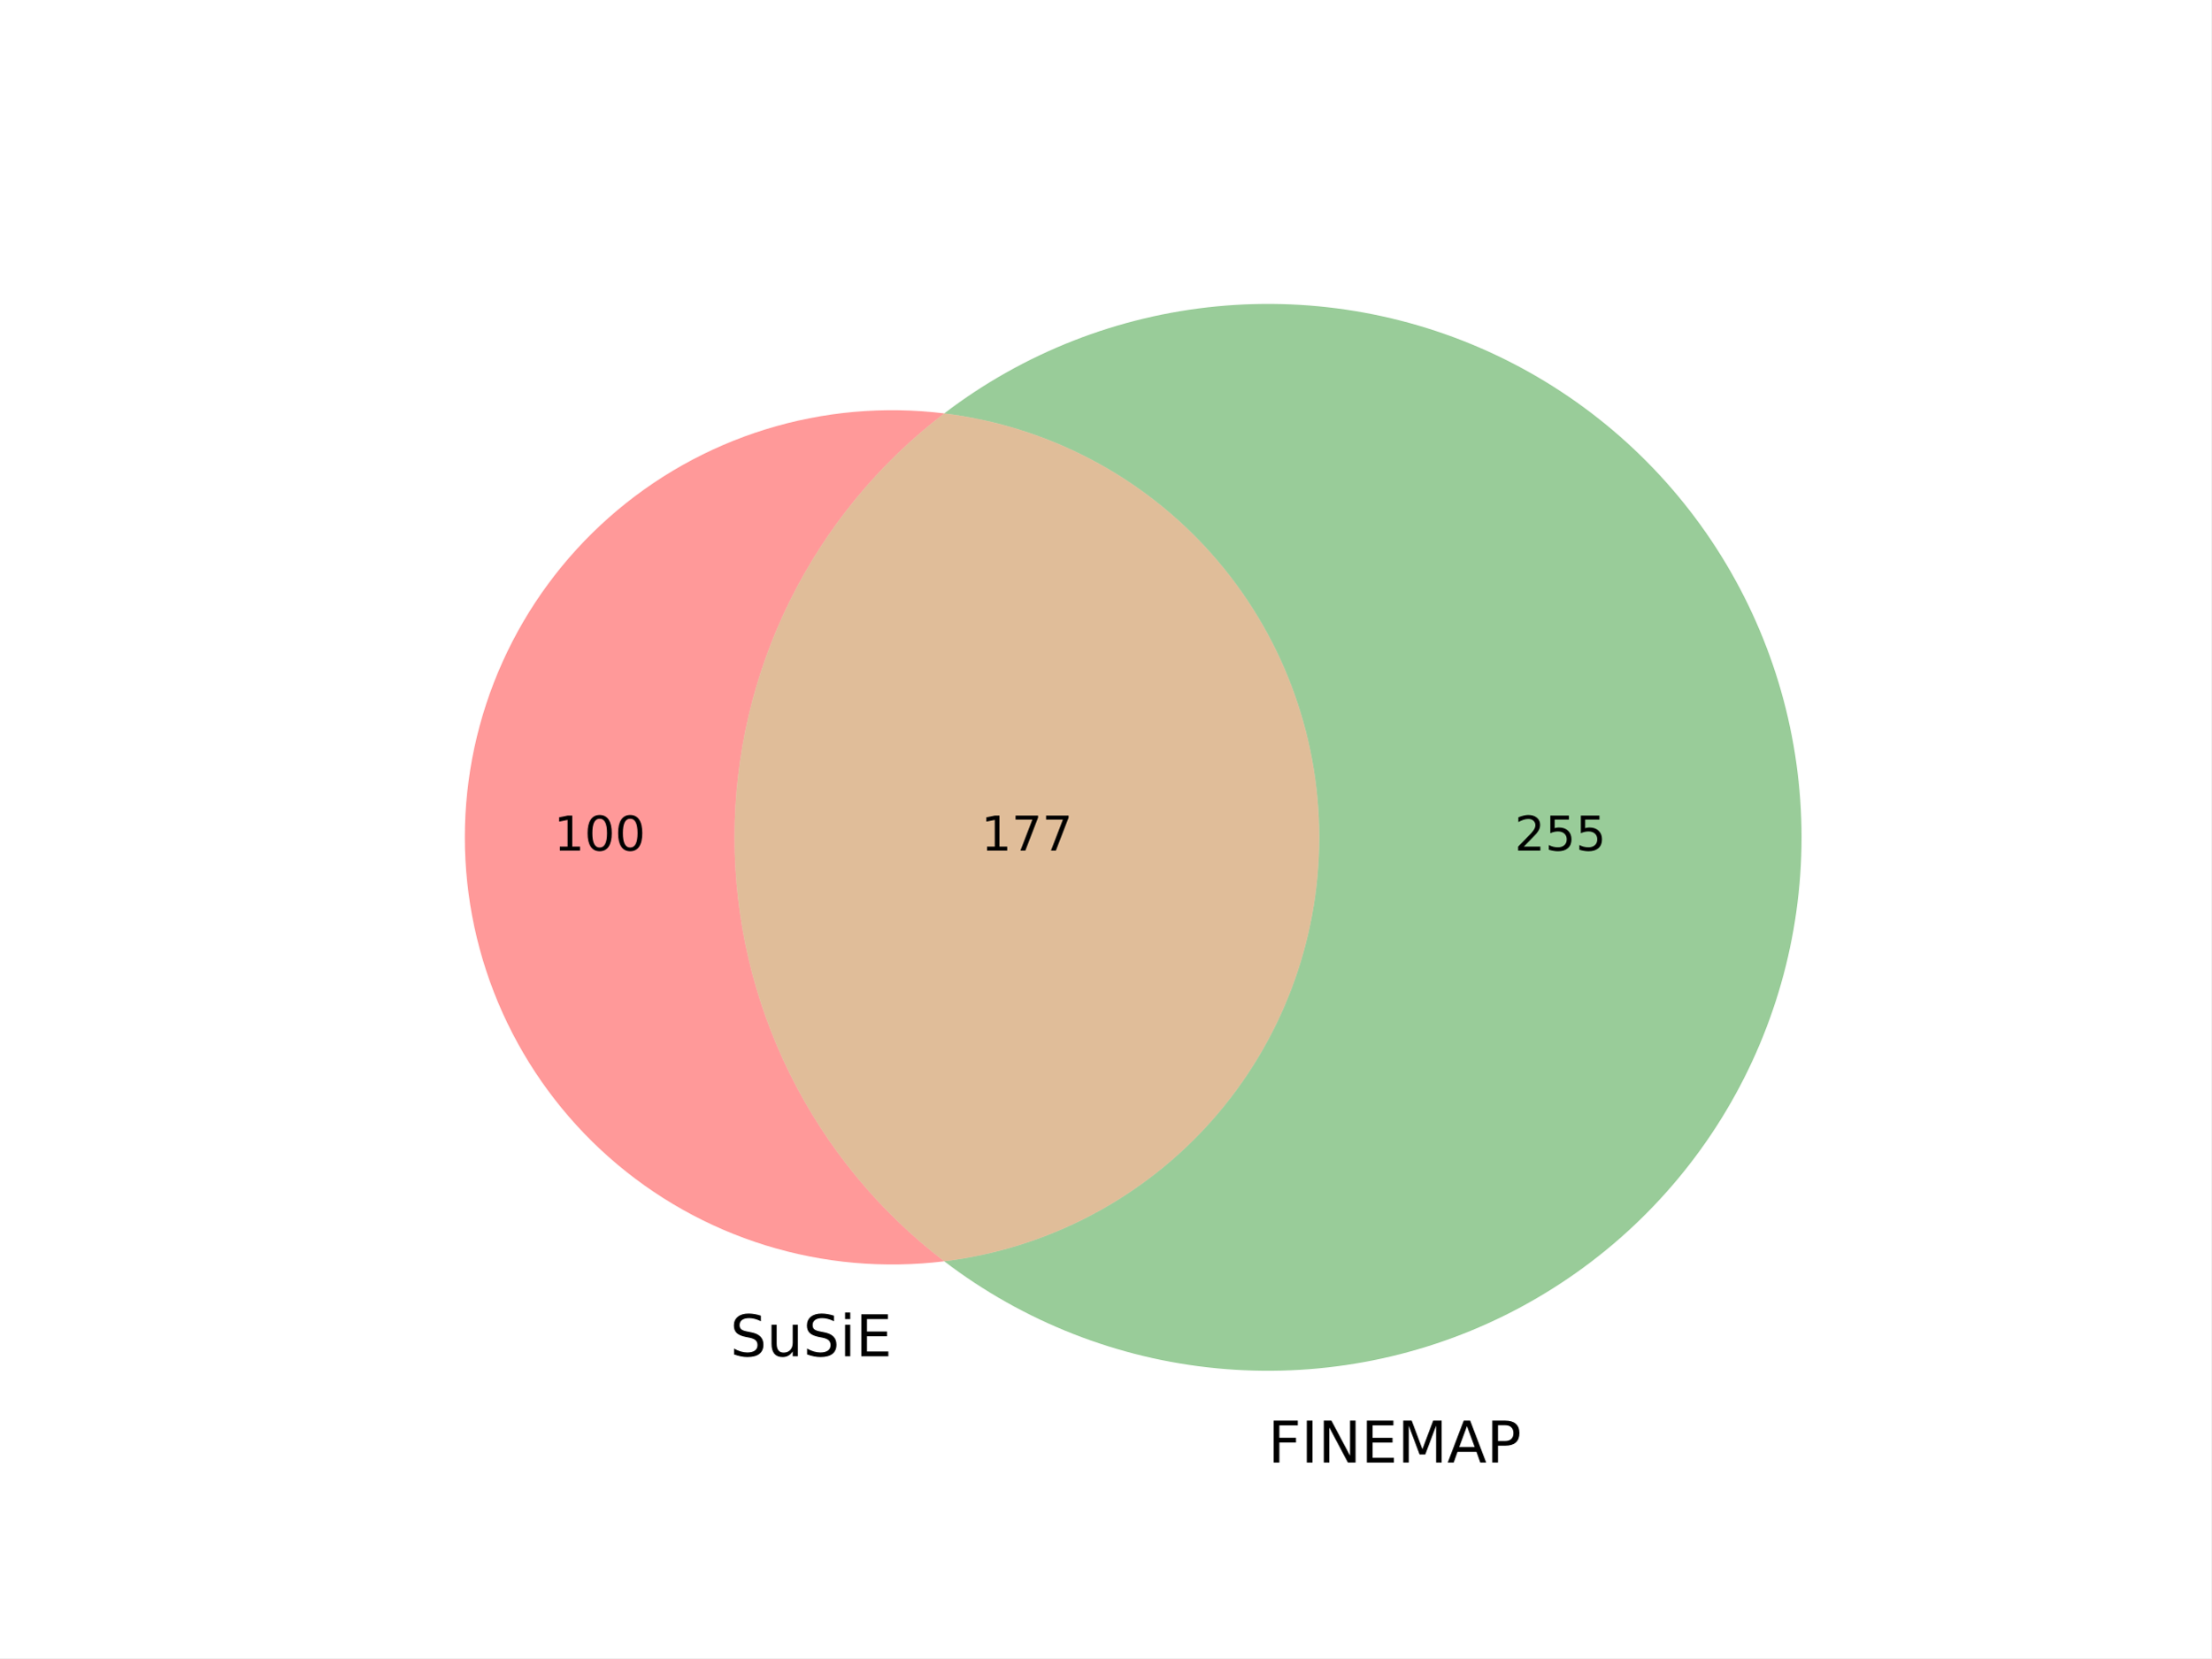
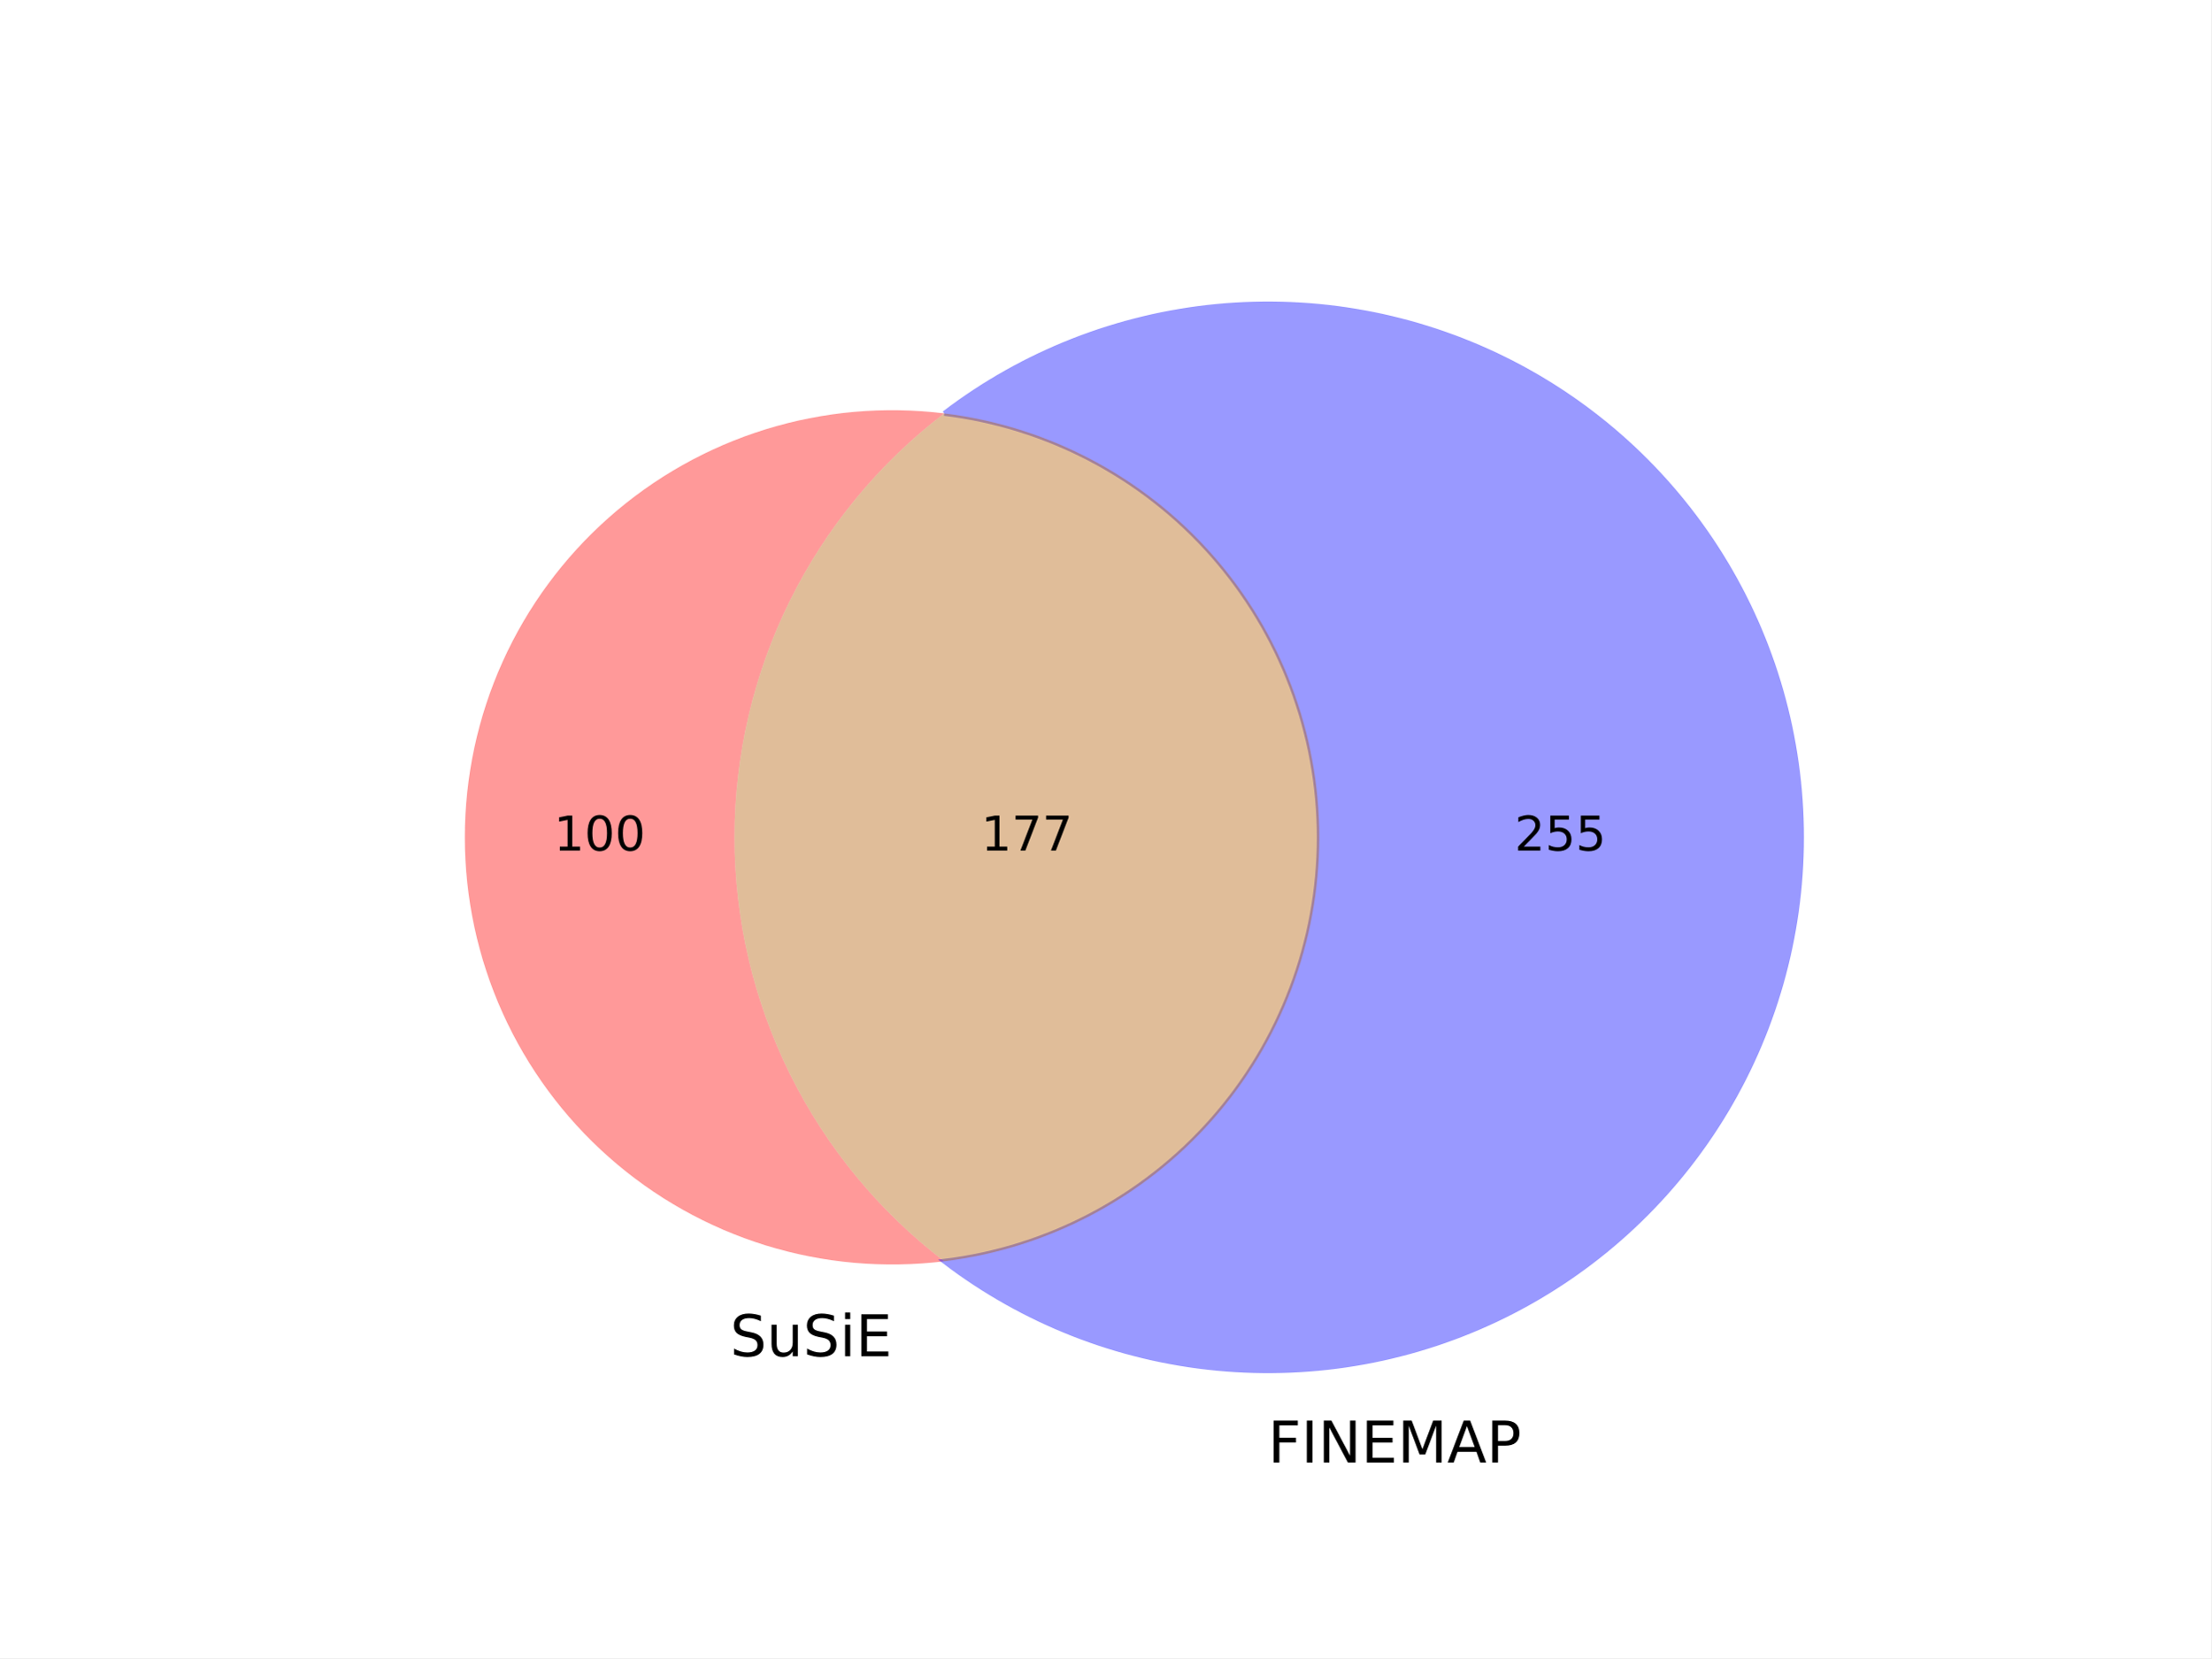
<svg xmlns="http://www.w3.org/2000/svg" xmlns:xlink="http://www.w3.org/1999/xlink" width="460.8pt" height="345.6pt" viewBox="0 0 460.8 345.6" version="1.1">
  <defs>
    <style type="text/css">*{stroke-linejoin: round; stroke-linecap: butt}</style>
  </defs>
  <g id="figure_1">
    <g id="patch_1">
      <path d="M 0 345.6  L 460.8 345.6  L 460.8 0  L 0 0  z " style="fill: #ffffff" />
    </g>
    <g id="axes_1">
      <g id="patch_2">
-         <path d="M 196.78 262.894  C 183.192 252.517 172.179 239.145 164.599 223.819  C 157.019 208.494 153.076 191.625 153.076 174.528  C 153.076 157.431 157.019 140.562 164.599 125.237  C 172.179 109.911 183.192 96.539 196.78 86.162  C 184.265 84.622 171.564 85.758 159.521 89.494  C 147.477 93.231 136.364 99.484 126.919 107.838  C 117.473 116.192 109.91 126.458 104.73 137.955  C 99.55 149.451 96.871 161.918 96.871 174.528  C 96.871 187.138 99.55 199.605 104.73 211.101  C 109.91 222.598 117.473 232.864 126.919 241.218  C 136.364 249.572 147.477 255.825 159.521 259.562  C 171.564 263.298 184.265 264.434 196.78 262.894  " clip-path="url(#pc04df2b5b6)" style="fill: #ff0000; opacity: 0.4" />
+         <path d="M 196.78 262.894  C 183.192 252.517 172.179 239.145 164.599 223.819  C 157.019 208.494 153.076 191.625 153.076 174.528  C 153.076 157.431 157.019 140.562 164.599 125.237  C 172.179 109.911 183.192 96.539 196.78 86.162  C 184.265 84.622 171.564 85.758 159.521 89.494  C 147.477 93.231 136.364 99.484 126.919 107.838  C 117.473 116.192 109.91 126.458 104.73 137.955  C 99.55 149.451 96.871 161.918 96.871 174.528  C 96.871 187.138 99.55 199.605 104.73 211.101  C 109.91 222.598 117.473 232.864 126.919 241.218  C 136.364 249.572 147.477 255.825 159.521 259.562  C 171.564 263.298 184.265 264.434 196.78 262.894  " clip-path="url(#p3914702a15)" style="fill: #ff0000; opacity: 0.4" />
      </g>
      <g id="patch_3">
-         <path d="M 196.78 86.162  C 218.341 88.816 238.202 99.271 252.594 115.543  C 266.986 131.815 274.937 152.805 274.937 174.528  C 274.937 196.251 266.986 217.241 252.594 233.513  C 238.202 249.785 218.341 260.24 196.78 262.894  C 213.254 275.475 232.923 283.202 253.556 285.198  C 274.188 287.194 294.973 283.381 313.554 274.191  C 332.134 265.002 347.78 250.797 358.716 233.188  C 369.652 215.578 375.449 195.257 375.449 174.528  C 375.449 153.799 369.652 133.478 358.716 115.868  C 347.78 98.259 332.134 84.054 313.554 74.865  C 294.973 65.675 274.188 61.862 253.556 63.858  C 232.923 65.854 213.254 73.581 196.78 86.162  " clip-path="url(#pc04df2b5b6)" style="fill: #008000; opacity: 0.4" />
+         <path d="M 196.78 86.162  C 218.341 88.816 238.202 99.271 252.594 115.543  C 266.986 131.815 274.937 152.805 274.937 174.528  C 274.937 196.251 266.986 217.241 252.594 233.513  C 238.202 249.785 218.341 260.24 196.78 262.894  C 213.254 275.475 232.923 283.202 253.556 285.198  C 274.188 287.194 294.973 283.381 313.554 274.191  C 332.134 265.002 347.78 250.797 358.716 233.188  C 369.652 215.578 375.449 195.257 375.449 174.528  C 375.449 153.799 369.652 133.478 358.716 115.868  C 347.78 98.259 332.134 84.054 313.554 74.865  C 294.973 65.675 274.188 61.862 253.556 63.858  C 232.923 65.854 213.254 73.581 196.78 86.162  " clip-path="url(#p3914702a15)" style="fill: #0000ff; opacity: 0.4; stroke: #0000ff; stroke-linejoin: miter" />
      </g>
      <g id="patch_4">
-         <path d="M 196.78 262.894  C 218.341 260.24 238.202 249.785 252.594 233.513  C 266.986 217.241 274.937 196.251 274.937 174.528  C 274.937 152.805 266.986 131.815 252.594 115.543  C 238.202 99.271 218.341 88.816 196.78 86.162  C 183.192 96.539 172.179 109.911 164.599 125.237  C 157.019 140.562 153.076 157.431 153.076 174.528  C 153.076 191.625 157.019 208.494 164.599 223.819  C 172.179 239.145 183.192 252.517 196.78 262.894  " clip-path="url(#pc04df2b5b6)" style="fill: #b25900; opacity: 0.4" />
+         <path d="M 196.78 262.894  C 218.341 260.24 238.202 249.785 252.594 233.513  C 266.986 217.241 274.937 196.251 274.937 174.528  C 274.937 152.805 266.986 131.815 252.594 115.543  C 238.202 99.271 218.341 88.816 196.78 86.162  C 183.192 96.539 172.179 109.911 164.599 125.237  C 157.019 140.562 153.076 157.431 153.076 174.528  C 153.076 191.625 157.019 208.494 164.599 223.819  C 172.179 239.145 183.192 252.517 196.78 262.894  " clip-path="url(#p3914702a15)" style="fill: #b25900; opacity: 0.4" />
      </g>
      <g id="text_1">
        <g transform="translate(115.4298 177.2874)scale(0.1 -0.1)">
          <defs>
            <path id="DejaVuSans-31" d="M 794 531  L 1825 531  L 1825 4091  L 703 3866  L 703 4441  L 1819 4666  L 2450 4666  L 2450 531  L 3481 531  L 3481 0  L 794 0  L 794 531  z " transform="scale(0.015625)" />
            <path id="DejaVuSans-30" d="M 2034 4250  Q 1547 4250 1301 3770  Q 1056 3291 1056 2328  Q 1056 1369 1301 889  Q 1547 409 2034 409  Q 2525 409 2770 889  Q 3016 1369 3016 2328  Q 3016 3291 2770 3770  Q 2525 4250 2034 4250  z M 2034 4750  Q 2819 4750 3233 4129  Q 3647 3509 3647 2328  Q 3647 1150 3233 529  Q 2819 -91 2034 -91  Q 1250 -91 836 529  Q 422 1150 422 2328  Q 422 3509 836 4129  Q 1250 4750 2034 4750  z " transform="scale(0.015625)" />
          </defs>
          <use xlink:href="#DejaVuSans-31" />
          <use xlink:href="#DejaVuSans-30" x="63.623" />
          <use xlink:href="#DejaVuSans-30" x="127.246" />
        </g>
      </g>
      <g id="text_2">
        <g transform="translate(315.649 177.2874)scale(0.1 -0.1)">
          <defs>
            <path id="DejaVuSans-32" d="M 1228 531  L 3431 531  L 3431 0  L 469 0  L 469 531  Q 828 903 1448 1529  Q 2069 2156 2228 2338  Q 2531 2678 2651 2914  Q 2772 3150 2772 3378  Q 2772 3750 2511 3984  Q 2250 4219 1831 4219  Q 1534 4219 1204 4116  Q 875 4013 500 3803  L 500 4441  Q 881 4594 1212 4672  Q 1544 4750 1819 4750  Q 2544 4750 2975 4387  Q 3406 4025 3406 3419  Q 3406 3131 3298 2873  Q 3191 2616 2906 2266  Q 2828 2175 2409 1742  Q 1991 1309 1228 531  z " transform="scale(0.015625)" />
            <path id="DejaVuSans-35" d="M 691 4666  L 3169 4666  L 3169 4134  L 1269 4134  L 1269 2991  Q 1406 3038 1543 3061  Q 1681 3084 1819 3084  Q 2600 3084 3056 2656  Q 3513 2228 3513 1497  Q 3513 744 3044 326  Q 2575 -91 1722 -91  Q 1428 -91 1123 -41  Q 819 9 494 109  L 494 744  Q 775 591 1075 516  Q 1375 441 1709 441  Q 2250 441 2565 725  Q 2881 1009 2881 1497  Q 2881 1984 2565 2268  Q 2250 2553 1709 2553  Q 1456 2553 1204 2497  Q 953 2441 691 2322  L 691 4666  z " transform="scale(0.015625)" />
          </defs>
          <use xlink:href="#DejaVuSans-32" />
          <use xlink:href="#DejaVuSans-35" x="63.623" />
          <use xlink:href="#DejaVuSans-35" x="127.246" />
        </g>
      </g>
      <g id="text_3">
        <g transform="translate(204.4626 177.2874)scale(0.1 -0.1)">
          <defs>
            <path id="DejaVuSans-37" d="M 525 4666  L 3525 4666  L 3525 4397  L 1831 0  L 1172 0  L 2766 4134  L 525 4134  L 525 4666  z " transform="scale(0.015625)" />
          </defs>
          <use xlink:href="#DejaVuSans-31" />
          <use xlink:href="#DejaVuSans-37" x="63.623" />
          <use xlink:href="#DejaVuSans-37" x="127.246" />
        </g>
      </g>
      <g id="text_4">
        <g transform="translate(152.1465 282.6898)scale(0.12 -0.12)">
          <defs>
            <path id="DejaVuSans-53" d="M 3425 4513  L 3425 3897  Q 3066 4069 2747 4153  Q 2428 4238 2131 4238  Q 1616 4238 1336 4038  Q 1056 3838 1056 3469  Q 1056 3159 1242 3001  Q 1428 2844 1947 2747  L 2328 2669  Q 3034 2534 3370 2195  Q 3706 1856 3706 1288  Q 3706 609 3251 259  Q 2797 -91 1919 -91  Q 1588 -91 1214 -16  Q 841 59 441 206  L 441 856  Q 825 641 1194 531  Q 1563 422 1919 422  Q 2459 422 2753 634  Q 3047 847 3047 1241  Q 3047 1584 2836 1778  Q 2625 1972 2144 2069  L 1759 2144  Q 1053 2284 737 2584  Q 422 2884 422 3419  Q 422 4038 858 4394  Q 1294 4750 2059 4750  Q 2388 4750 2728 4690  Q 3069 4631 3425 4513  z " transform="scale(0.015625)" />
            <path id="DejaVuSans-75" d="M 544 1381  L 544 3500  L 1119 3500  L 1119 1403  Q 1119 906 1312 657  Q 1506 409 1894 409  Q 2359 409 2629 706  Q 2900 1003 2900 1516  L 2900 3500  L 3475 3500  L 3475 0  L 2900 0  L 2900 538  Q 2691 219 2414 64  Q 2138 -91 1772 -91  Q 1169 -91 856 284  Q 544 659 544 1381  z M 1991 3584  L 1991 3584  z " transform="scale(0.015625)" />
            <path id="DejaVuSans-69" d="M 603 3500  L 1178 3500  L 1178 0  L 603 0  L 603 3500  z M 603 4863  L 1178 4863  L 1178 4134  L 603 4134  L 603 4863  z " transform="scale(0.015625)" />
            <path id="DejaVuSans-45" d="M 628 4666  L 3578 4666  L 3578 4134  L 1259 4134  L 1259 2753  L 3481 2753  L 3481 2222  L 1259 2222  L 1259 531  L 3634 531  L 3634 0  L 628 0  L 628 4666  z " transform="scale(0.015625)" />
          </defs>
          <use xlink:href="#DejaVuSans-53" />
          <use xlink:href="#DejaVuSans-75" x="63.477" />
          <use xlink:href="#DejaVuSans-53" x="126.855" />
          <use xlink:href="#DejaVuSans-69" x="190.332" />
          <use xlink:href="#DejaVuSans-45" x="218.115" />
        </g>
      </g>
      <g id="text_5">
        <g transform="translate(264.2623 304.8435)scale(0.12 -0.12)">
          <defs>
            <path id="DejaVuSans-46" d="M 628 4666  L 3309 4666  L 3309 4134  L 1259 4134  L 1259 2759  L 3109 2759  L 3109 2228  L 1259 2228  L 1259 0  L 628 0  L 628 4666  z " transform="scale(0.015625)" />
            <path id="DejaVuSans-49" d="M 628 4666  L 1259 4666  L 1259 0  L 628 0  L 628 4666  z " transform="scale(0.015625)" />
            <path id="DejaVuSans-4e" d="M 628 4666  L 1478 4666  L 3547 763  L 3547 4666  L 4159 4666  L 4159 0  L 3309 0  L 1241 3903  L 1241 0  L 628 0  L 628 4666  z " transform="scale(0.015625)" />
            <path id="DejaVuSans-4d" d="M 628 4666  L 1569 4666  L 2759 1491  L 3956 4666  L 4897 4666  L 4897 0  L 4281 0  L 4281 4097  L 3078 897  L 2444 897  L 1241 4097  L 1241 0  L 628 0  L 628 4666  z " transform="scale(0.015625)" />
            <path id="DejaVuSans-41" d="M 2188 4044  L 1331 1722  L 3047 1722  L 2188 4044  z M 1831 4666  L 2547 4666  L 4325 0  L 3669 0  L 3244 1197  L 1141 1197  L 716 0  L 50 0  L 1831 4666  z " transform="scale(0.015625)" />
            <path id="DejaVuSans-50" d="M 1259 4147  L 1259 2394  L 2053 2394  Q 2494 2394 2734 2622  Q 2975 2850 2975 3272  Q 2975 3691 2734 3919  Q 2494 4147 2053 4147  L 1259 4147  z M 628 4666  L 2053 4666  Q 2838 4666 3239 4311  Q 3641 3956 3641 3272  Q 3641 2581 3239 2228  Q 2838 1875 2053 1875  L 1259 1875  L 1259 0  L 628 0  L 628 4666  z " transform="scale(0.015625)" />
          </defs>
          <use xlink:href="#DejaVuSans-46" />
          <use xlink:href="#DejaVuSans-49" x="57.52" />
          <use xlink:href="#DejaVuSans-4e" x="87.012" />
          <use xlink:href="#DejaVuSans-45" x="161.816" />
          <use xlink:href="#DejaVuSans-4d" x="225" />
          <use xlink:href="#DejaVuSans-41" x="311.279" />
          <use xlink:href="#DejaVuSans-50" x="379.688" />
        </g>
      </g>
    </g>
  </g>
  <defs>
-     <clipPath id="pc04df2b5b6">
+     <clipPath id="p3914702a15">
      <rect x="75.002" y="41.472" width="322.317" height="266.112" />
    </clipPath>
  </defs>
</svg>
